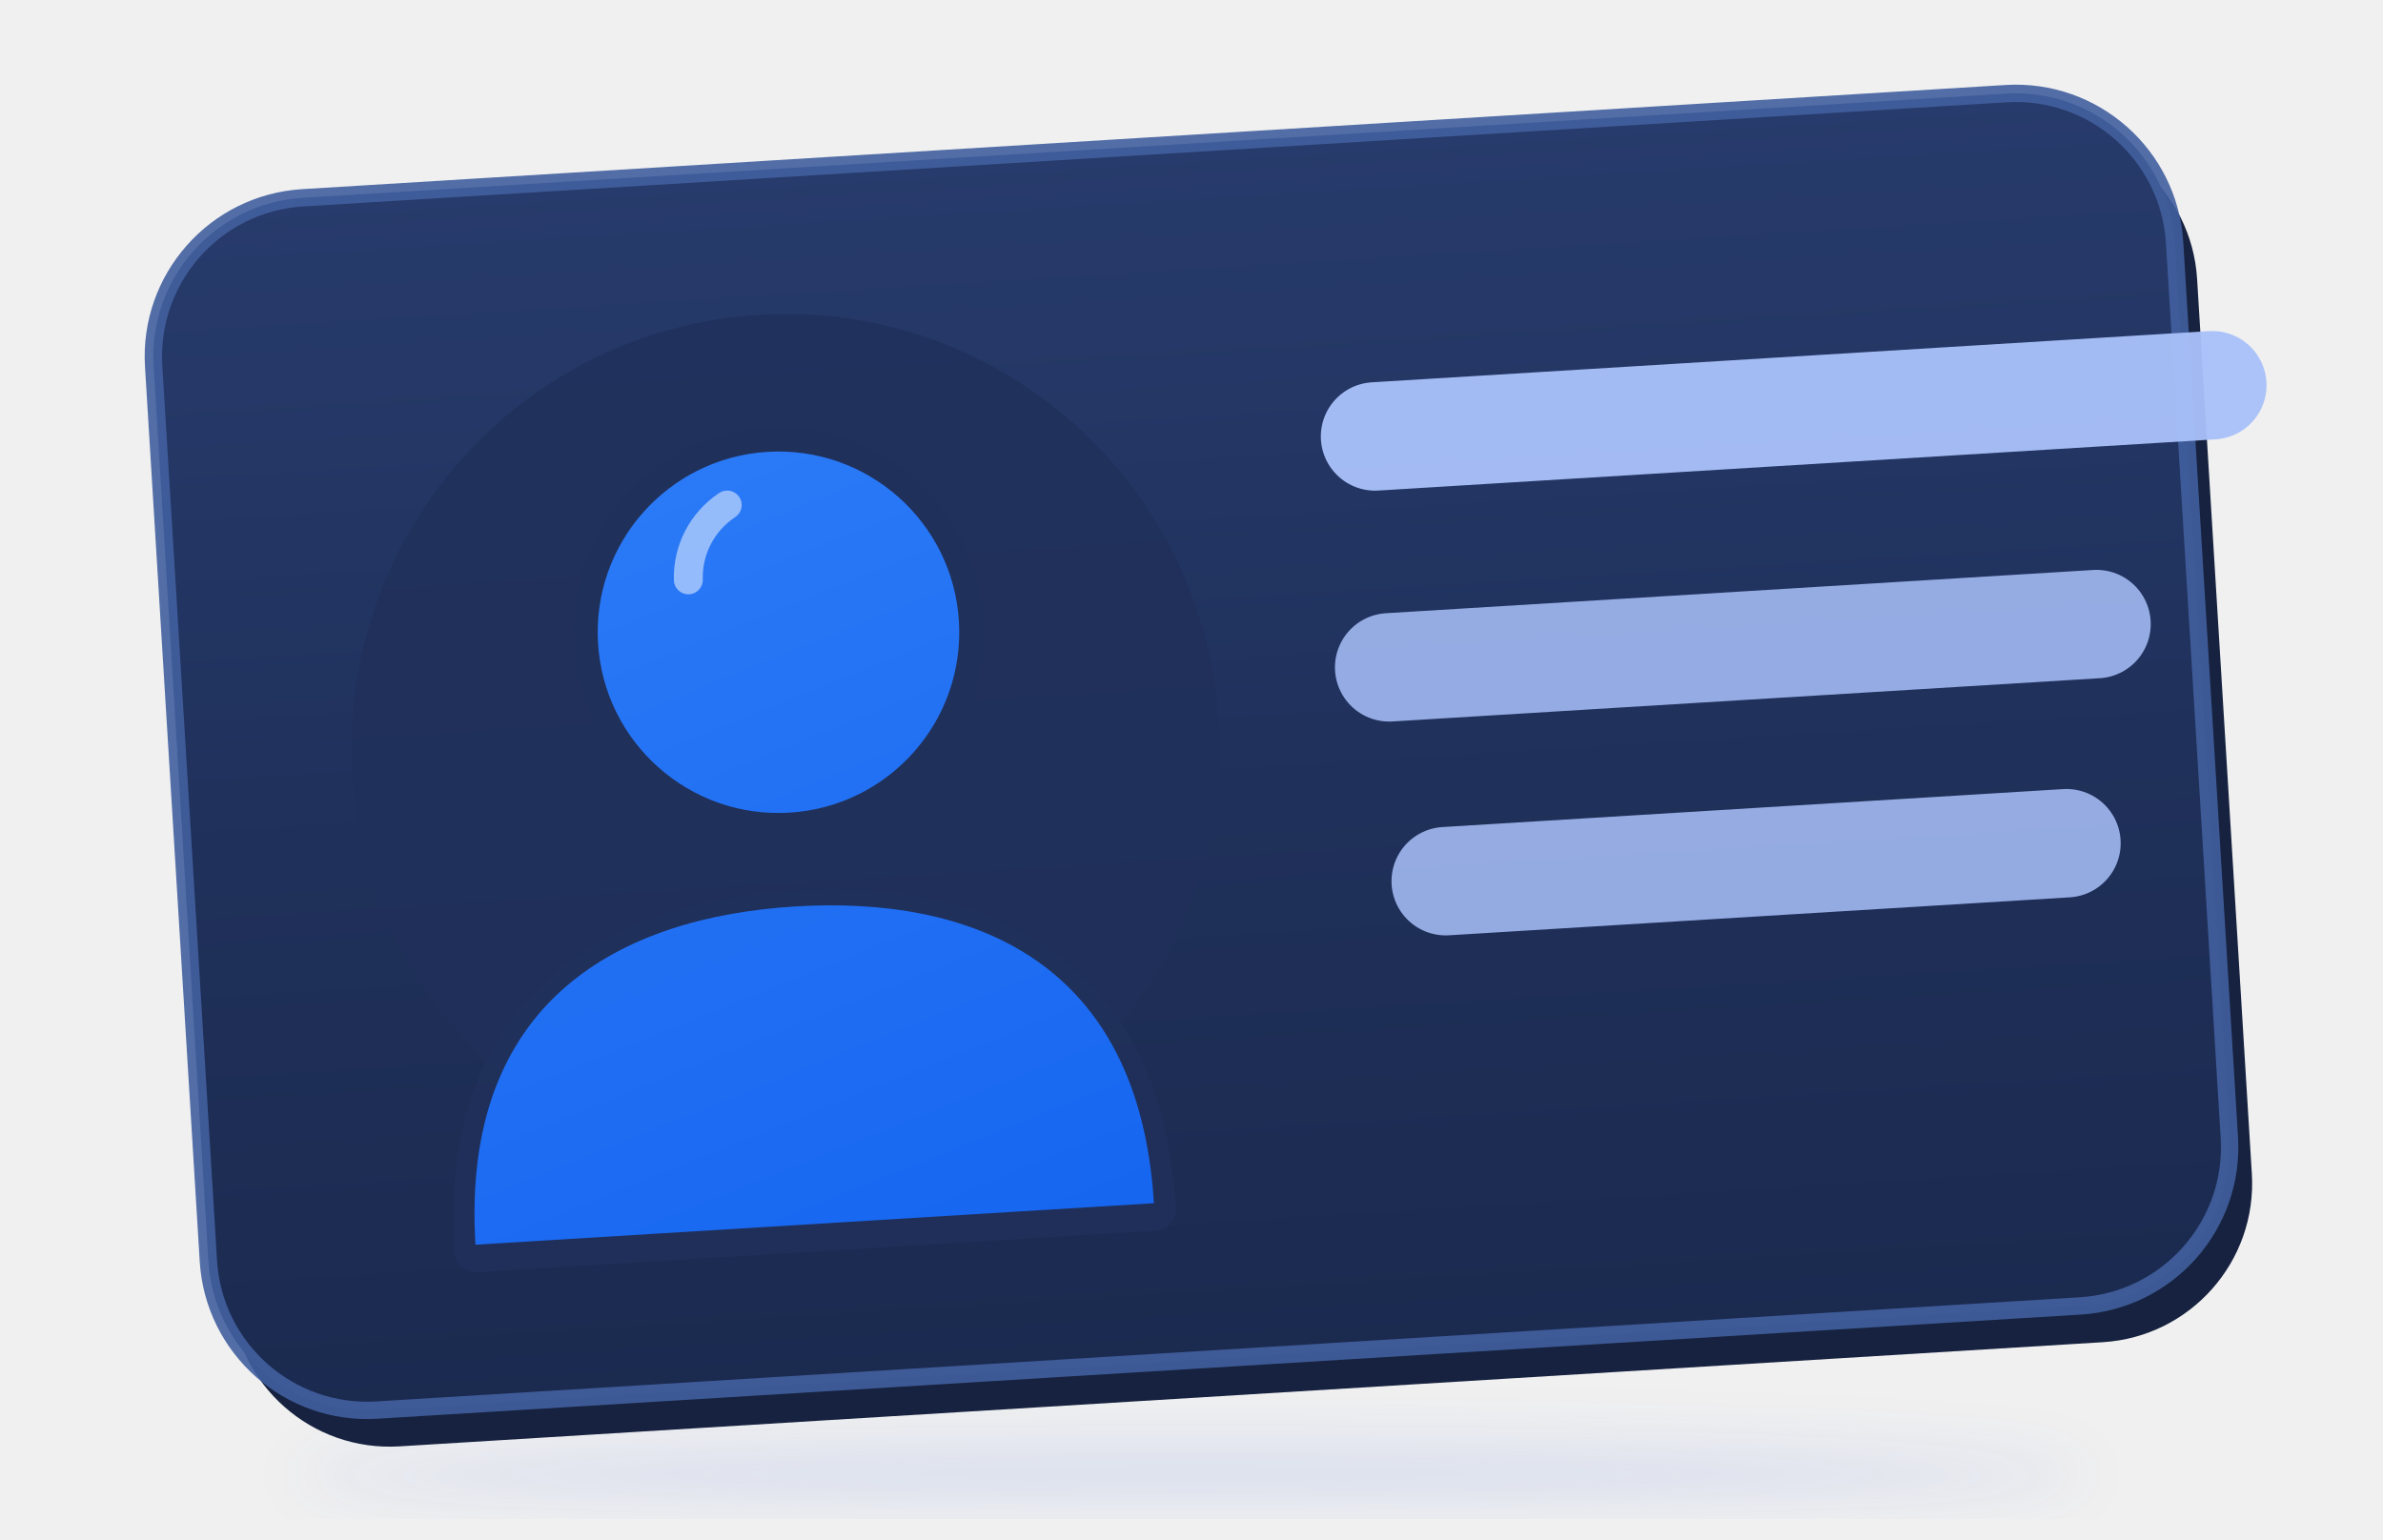
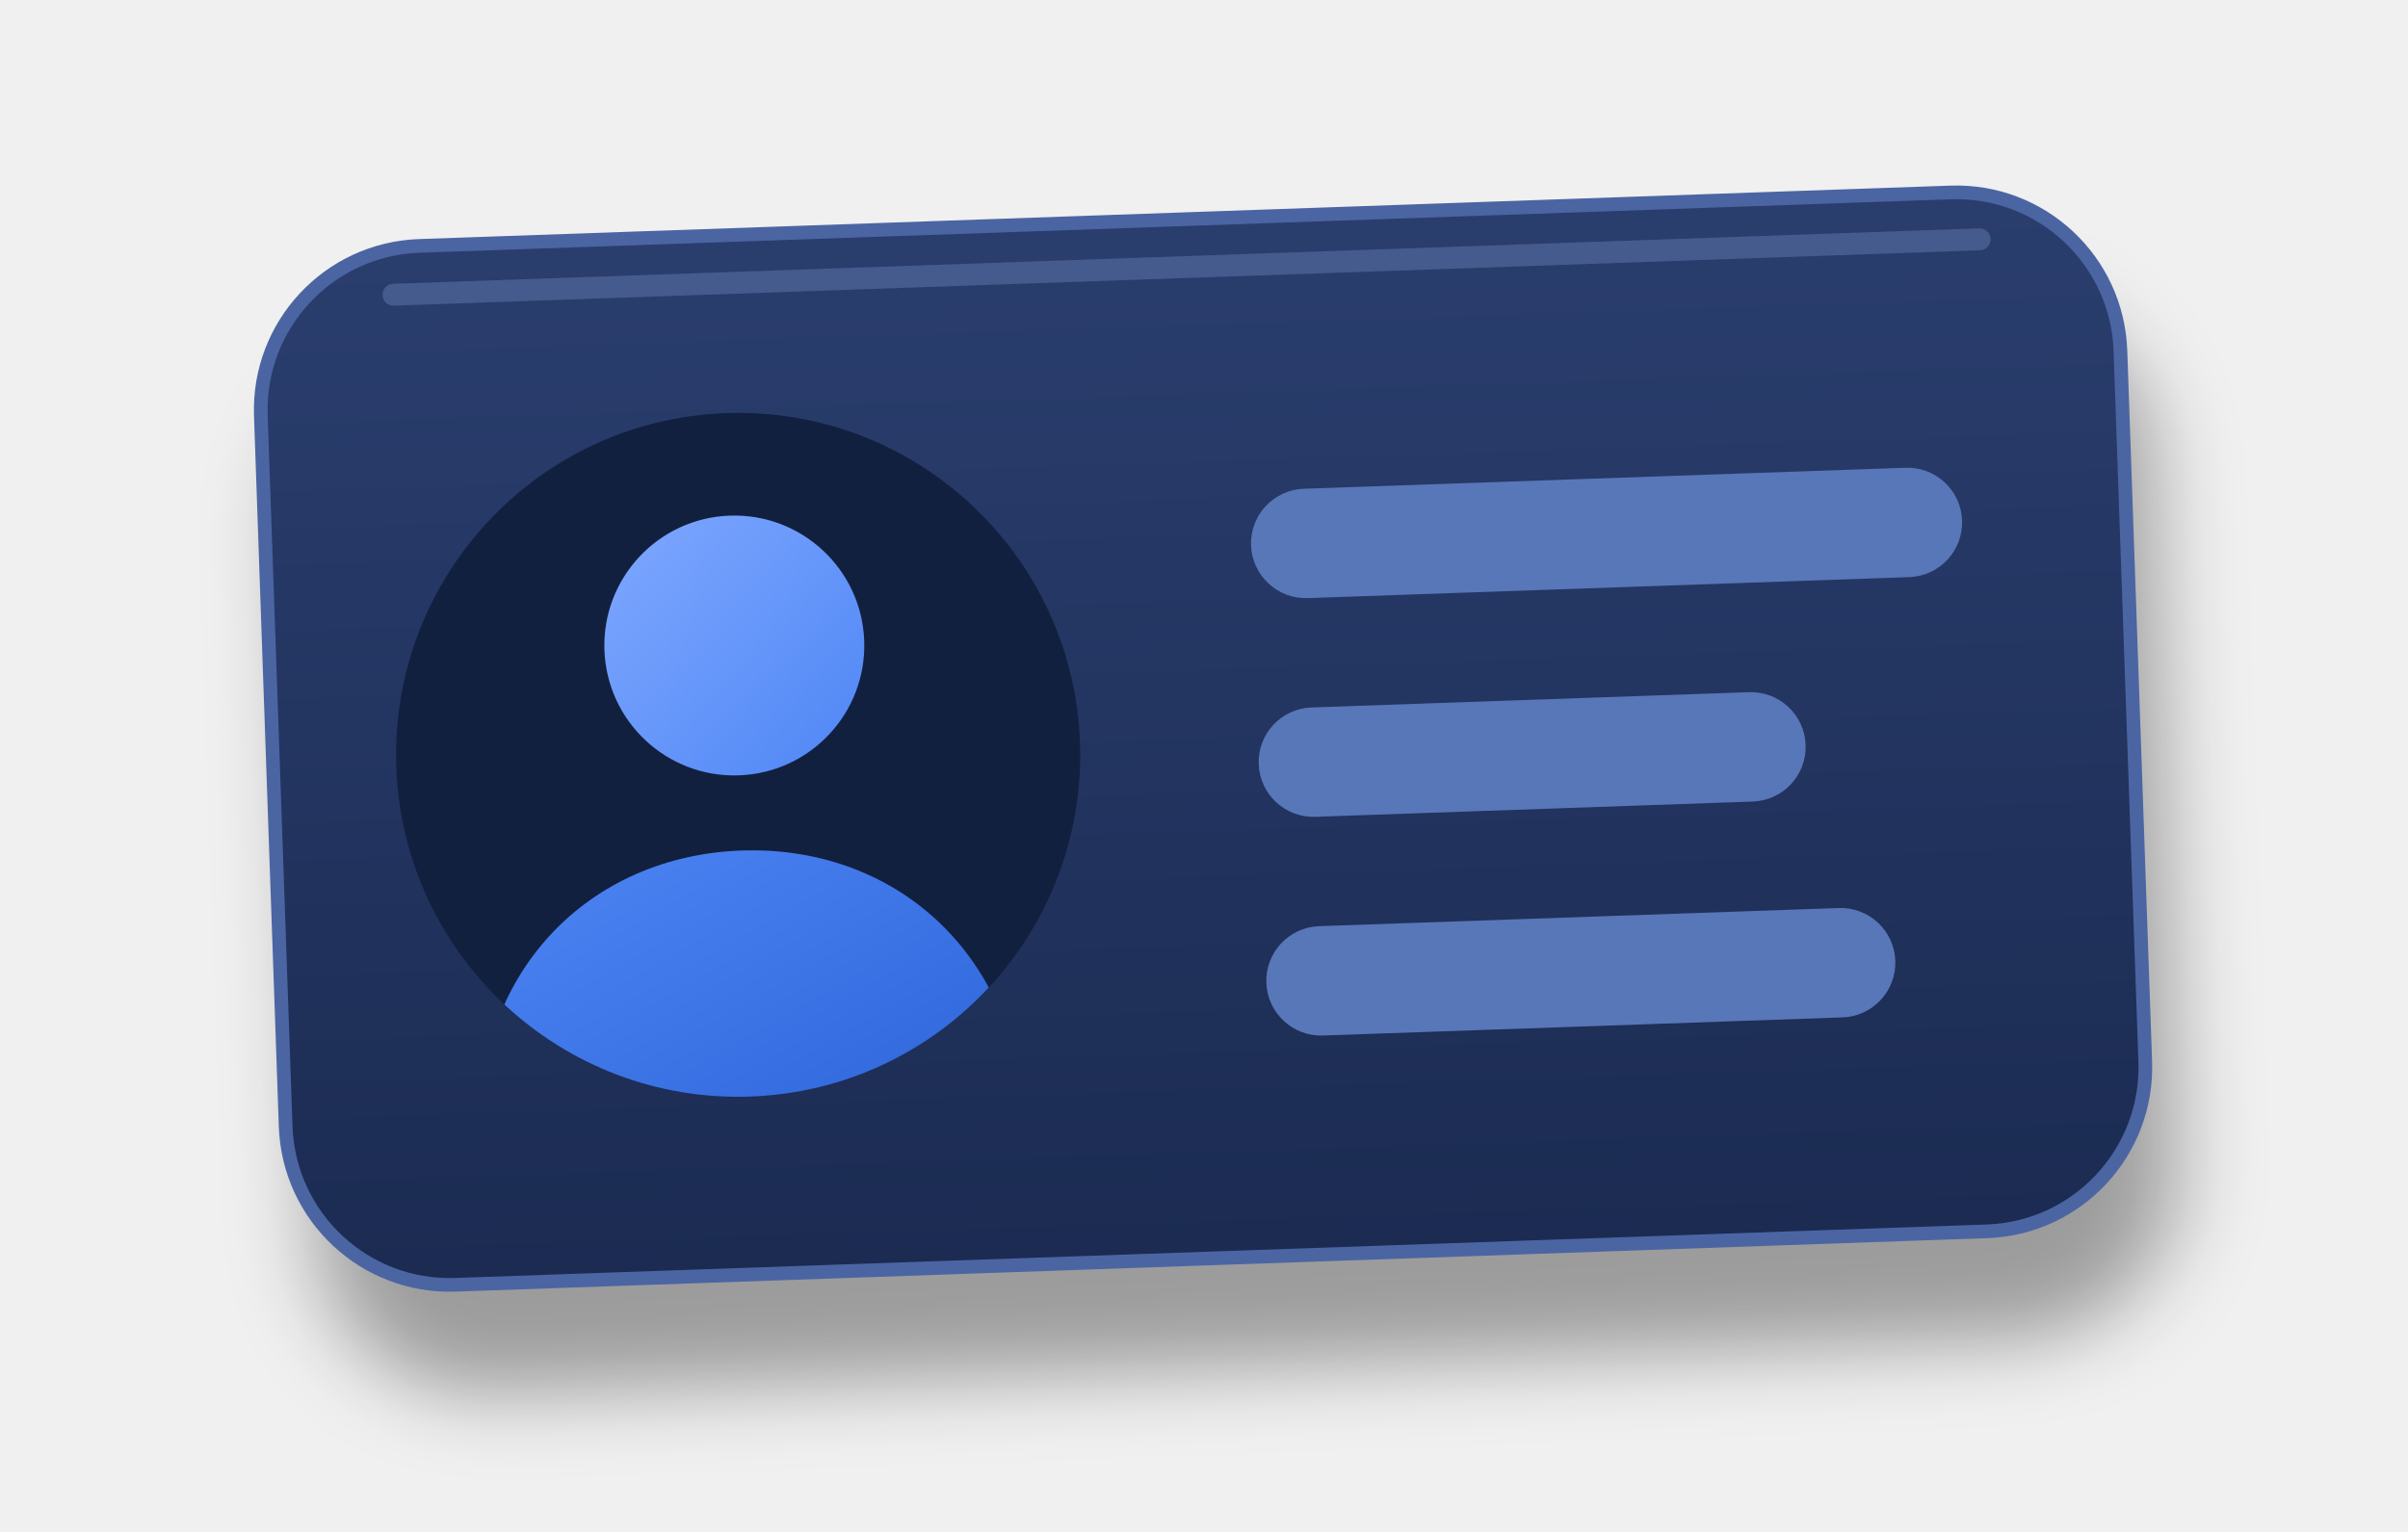
- <svg xmlns="http://www.w3.org/2000/svg" width="164" height="106" viewBox="0 0 164 106.5">
+ <svg xmlns="http://www.w3.org/2000/svg" width="176" height="112" viewBox="0 0 176 112">
  <defs>
-     <linearGradient id="nuvola-fondo" x1="0" x2="0" y1="0" y2="105" gradientUnits="userSpaceOnUse">
-       <stop offset="0" stop-color="#EAF1FE" />
-       <stop offset=".55" stop-color="#EAF1FE" />
-       <stop offset="1" stop-color="#F4F7FE" />
+     <linearGradient id="carta-luce" x1="0" y1="0" x2="0" y2="1">
+       <stop offset="0" stop-color="#2A3E6E" />
+       <stop offset="1" stop-color="#1B2B52" />
    </linearGradient>
-     <linearGradient id="carta-luce" x1="0" x2="0" y1="-42" y2="42" gradientUnits="userSpaceOnUse">
-       <stop offset="0" stop-color="#273B6C" />
-       <stop offset=".55" stop-color="#1F305A" />
-       <stop offset="1" stop-color="#1B2A4F" />
+     <linearGradient id="testa-luce" x1="0" y1="0" x2="1" y2="1">
+       <stop offset="0" stop-color="#7FA8FF" />
+       <stop offset="1" stop-color="#4E86F5" />
    </linearGradient>
-     <linearGradient id="avatar-luce" x1="-40" x2="-20" y1="-25" y2="35" gradientUnits="userSpaceOnUse">
-       <stop offset="0" stop-color="#2C7BF7" />
-       <stop offset="1" stop-color="#1766F0" />
+     <linearGradient id="busto-luce" x1="0" y1="0" x2="1" y2="1">
+       <stop offset="0" stop-color="#4E86F5" />
+       <stop offset="1" stop-color="#2C63D8" />
    </linearGradient>
-     <filter id="sfuma-ombra" width="164" height="105" x="0" y="0" filterUnits="userSpaceOnUse">
-       <feGaussianBlur stdDeviation="2" />
+     <clipPath id="foto-taglio">
+       <circle cx="54" cy="54" r="25" />
+     </clipPath>
+     <filter id="sfuma-ombra" x="-20%" y="-20%" width="140%" height="160%">
+       <feGaussianBlur stdDeviation="3" />
    </filter>
  </defs>
-   <ellipse id="ombra" cx="82" cy="102" fill="#1D4ED8" filter="url(#sfuma-ombra)" opacity=".1" rx="62" ry="2.5" />
-   <g id="carta" transform="rotate(-3.5 891.99 -1315.94)">
-     <path id="carta-spessore" fill="#16223F" d="M-59-42H59a11 11 0 0 1 11 11v62a11 11 0 0 1-11 11H-59a11 11 0 0 1-11-11v-62a11 11 0 0 1 11-11" transform="translate(1.4 2.6)" />
-     <path id="carta-faccia" fill="url(#carta-luce)" stroke="#42609F" stroke-opacity=".9" stroke-width="1.2" d="M-59-42H59a11 11 0 0 1 11 11v62a11 11 0 0 1-11 11H-59a11 11 0 0 1-11-11v-62a11 11 0 0 1 11-11Z" />
-     <circle id="avatar-alone-tondo" cx="-28" cy="-2" r="30" fill="#1F305A" opacity=".8" />
-     <circle id="avatar-testa-bordo" cx="-28" cy="-10" r="14.2" fill="#1F305A" opacity=".9" />
-     <circle id="avatar-testa" cx="-28" cy="-10" r="12.5" fill="url(#avatar-luce)" />
-     <path id="avatar-busto-bordo" fill="#1F305A" stroke="#1F305A" stroke-linejoin="round" stroke-width="3" d="M-51.5 31C-51.5 14-40 9-28 9s23.5 5 23.5 22Z" opacity=".9" transform="translate(0 .4)" />
-     <path id="avatar-busto" fill="url(#avatar-luce)" d="M-51.5 31C-51.5 14-40 9-28 9s23.5 5 23.5 22Z" />
-     <path id="avatar-riflesso" fill="none" stroke="#FFF" stroke-linecap="round" stroke-opacity=".5" stroke-width="2" d="M-34-14a6 6 0 0 1 3-5" />
-     <path id="riga-1" fill="none" stroke="#A9C1FA" stroke-linecap="round" stroke-opacity=".95" stroke-width="7.5" d="M14-21h58" />
-     <path id="riga-2" fill="none" stroke="#A9C1FA" stroke-linecap="round" stroke-opacity=".85" stroke-width="7.5" d="M14-5h49" />
-     <path id="riga-3" fill="none" stroke="#A9C1FA" stroke-linecap="round" stroke-opacity=".85" stroke-width="7.5" d="M17 10h43" />
+   <g id="tessera" transform="rotate(-2 88 56)">
+     <rect id="tessera-ombra" x="22" y="24" width="136" height="76" rx="12" fill="#000000" opacity=".35" filter="url(#sfuma-ombra)" />
+     <rect id="tessera-carta" x="20" y="16" width="136" height="76" rx="12" fill="url(#carta-luce)" stroke="#4B65A3" stroke-width="1" />
+     <path id="tessera-riflesso" d="M30 19.5H146" stroke="#8FA8E0" stroke-opacity="0.28" stroke-width="1.6" stroke-linecap="round" />
+     <circle id="foto" cx="54" cy="54" r="25" fill="#12203F" />
+     <g id="profilo" clip-path="url(#foto-taglio)">
+       <circle id="testa" cx="54" cy="46" r="9.5" fill="url(#testa-luce)" />
+       <path id="busto" d="M34 82c0-13 9-21 20-21s20 8 20 21Z" fill="url(#busto-luce)" />
+     </g>
+     <rect id="riga-1" x="92" y="36" width="52" height="8" rx="4" fill="#5877B8" />
+     <rect id="riga-2" x="92" y="52" width="40" height="8" rx="4" fill="#5877B8" />
+     <rect id="riga-3" x="92" y="68" width="46" height="8" rx="4" fill="#5877B8" />
  </g>
</svg>
